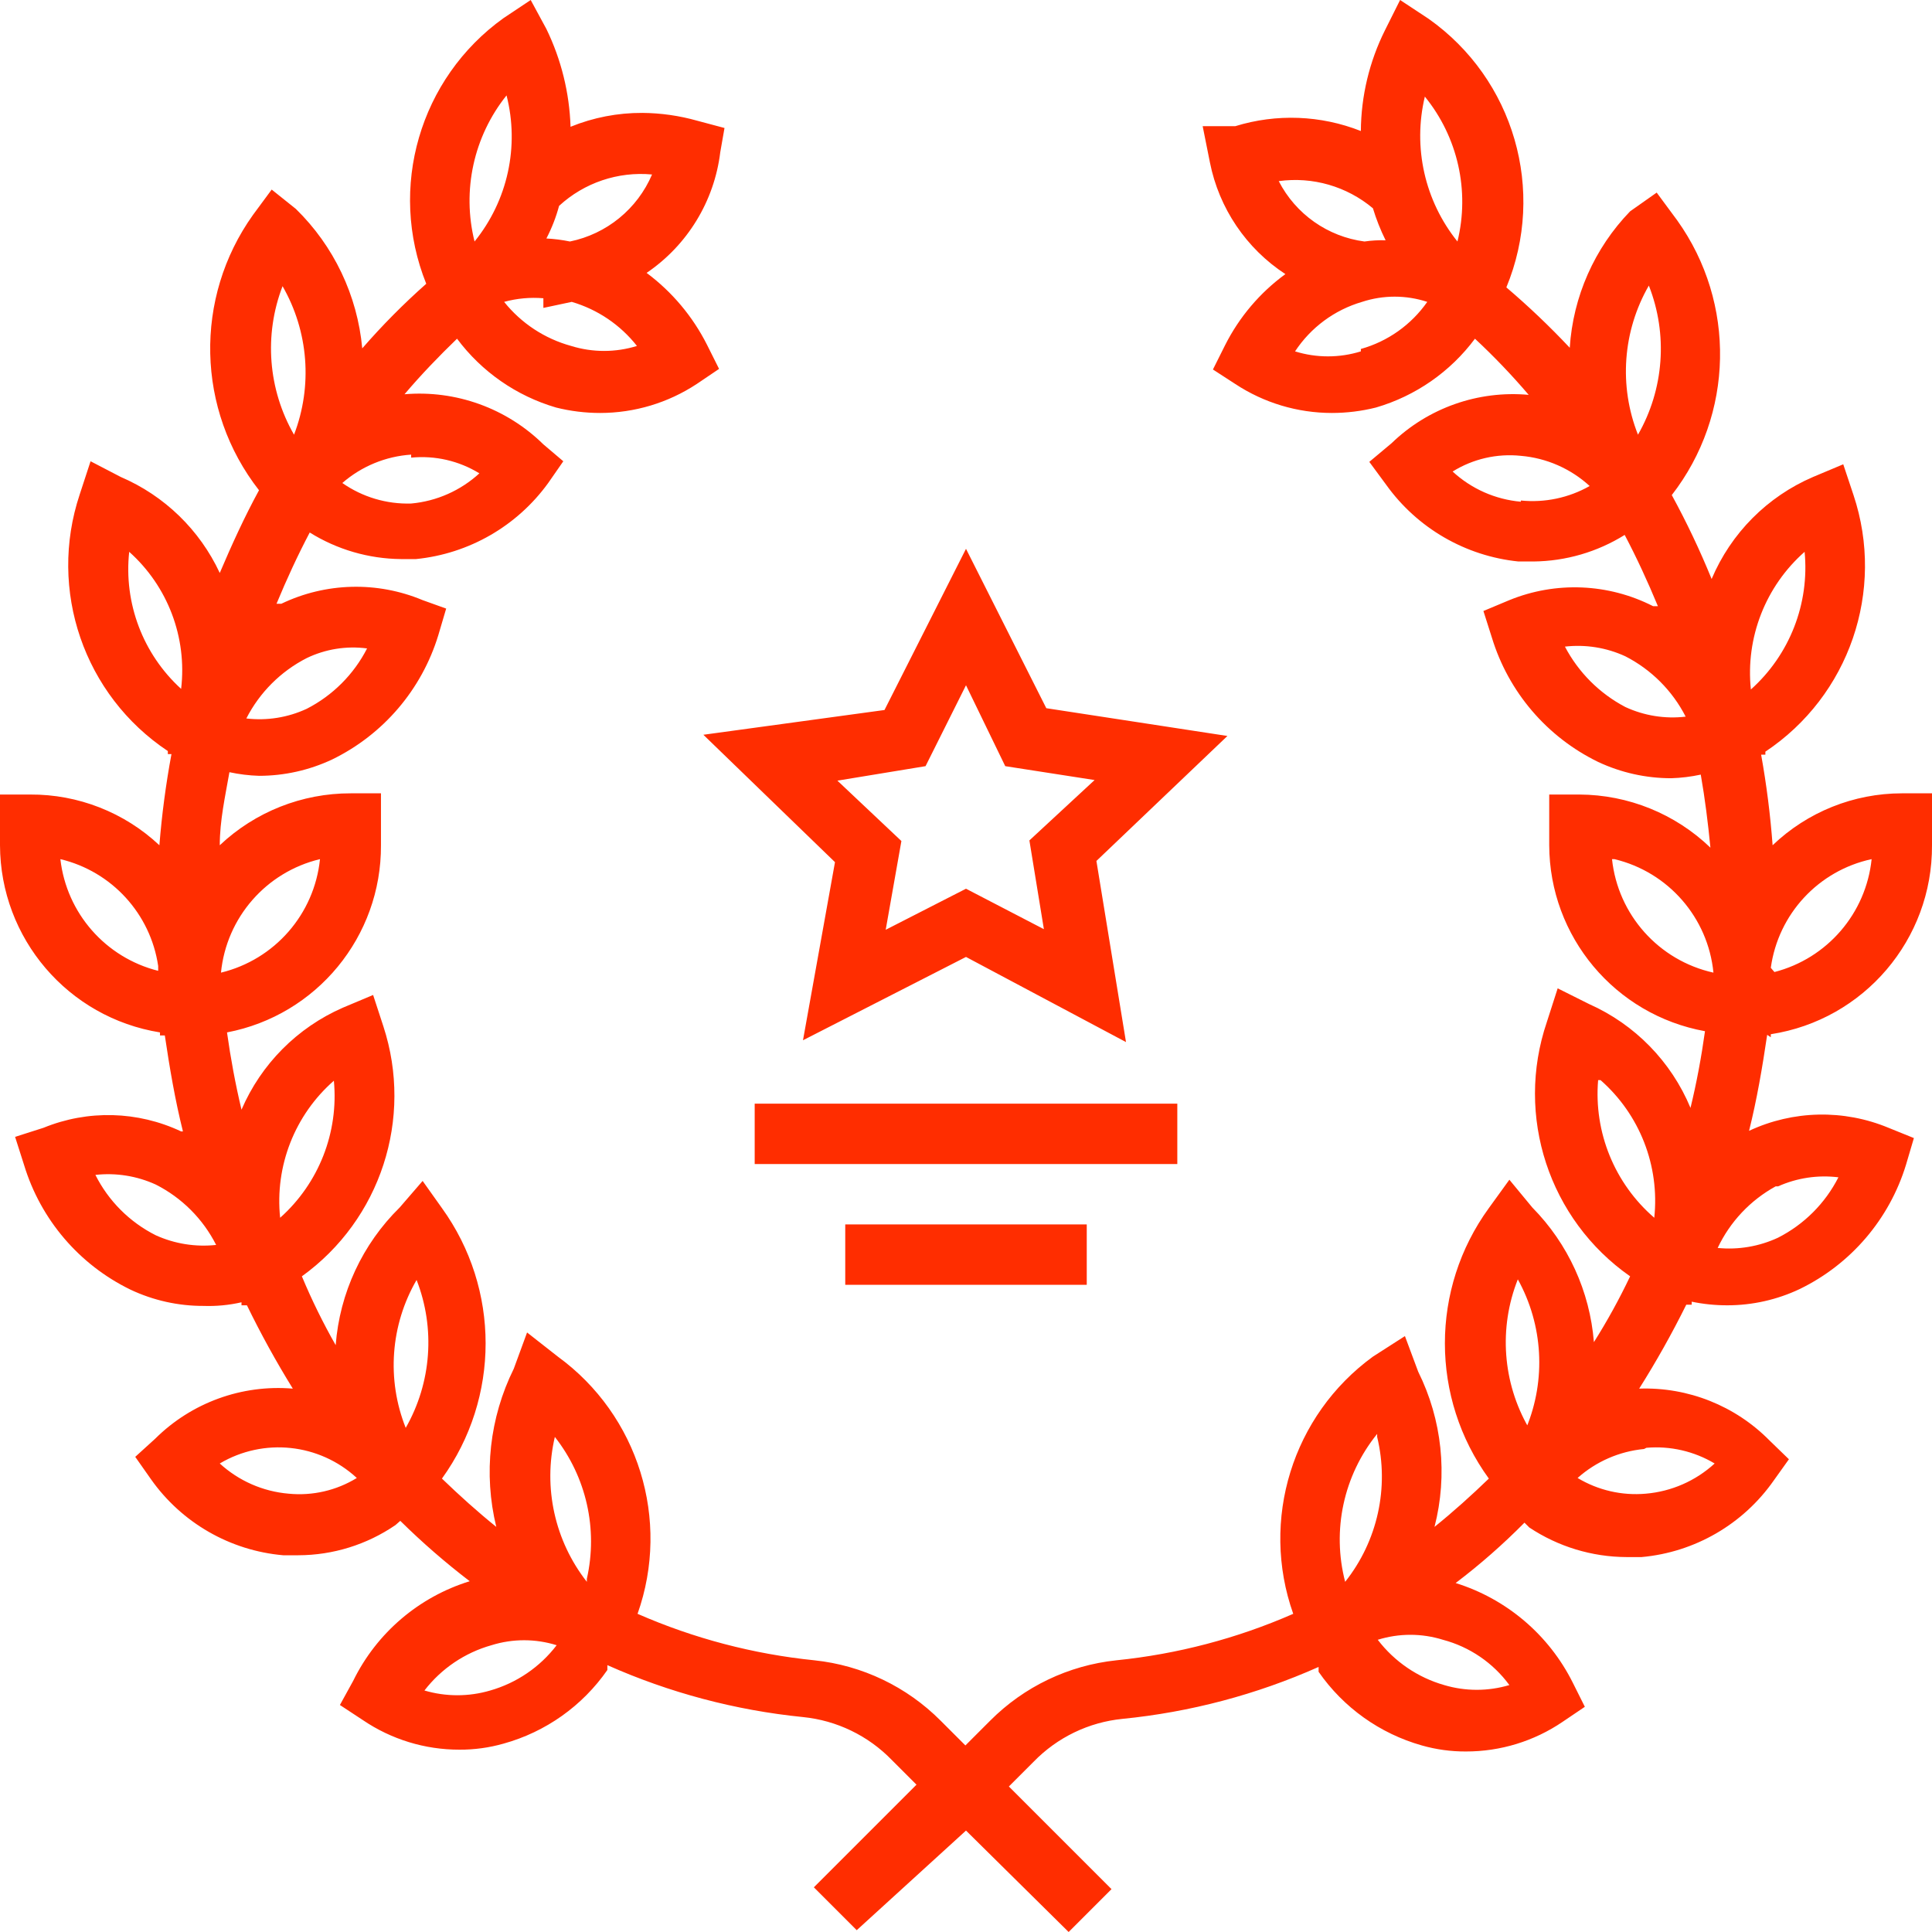
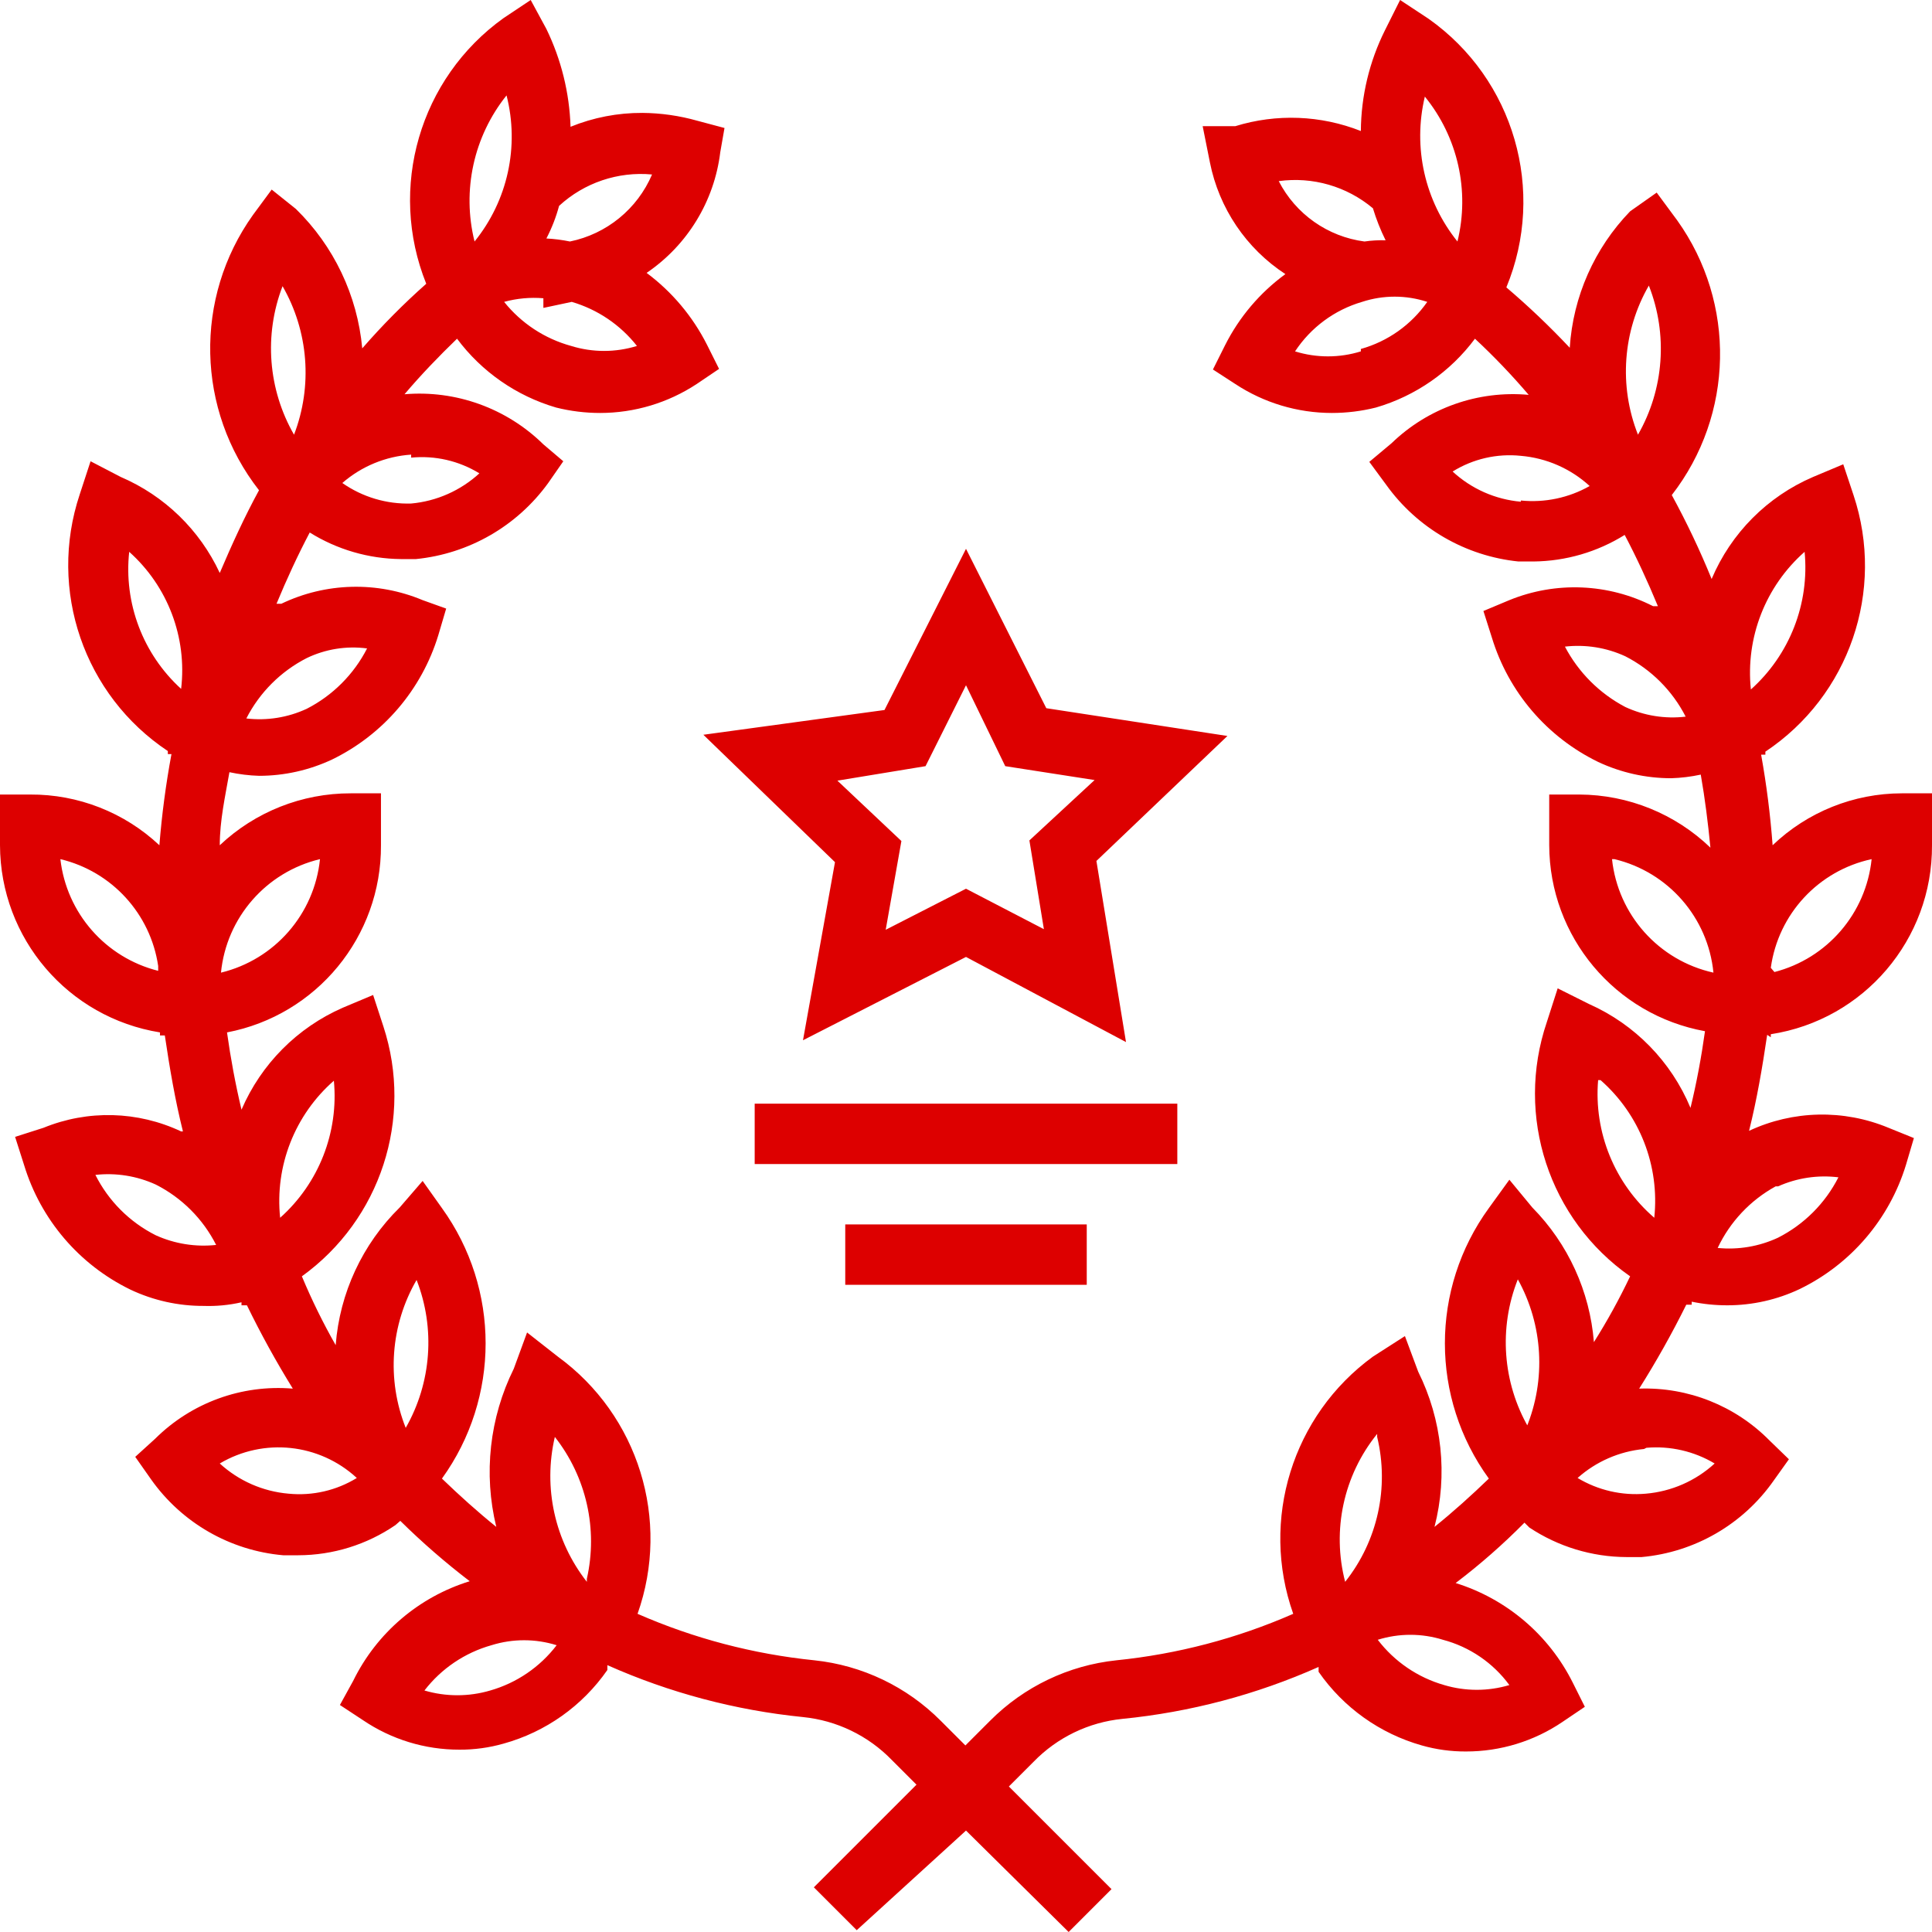
<svg xmlns="http://www.w3.org/2000/svg" data-name="Layer 1" viewBox="0 0 32 32" id="Award">
-   <path d="M19.5,18.28h-7v1h7Zm-5.67-4-.53,2.95L16,15.85l2.65,1.41-.49-3,2.17-2.07-3-.46L16,9.09l-1.35,2.67-3,.41Zm1.5-1.59L16,11.35l.65,1.34,1.48.23-1.08,1,.24,1.47L16,14.72l-1.33.68.26-1.47-1.06-1Zm14,4.49v-.05A3.15,3.15,0,0,0,32,14v-.86h-.5a3.1,3.1,0,0,0-2.14.86,14.63,14.63,0,0,0-.19-1.5l.07,0,0-.05a3.7,3.7,0,0,0,1.46-4.25l-.17-.51-.5.21a3.19,3.19,0,0,0-1.68,1.69,13.61,13.61,0,0,0-.66-1.39l0,0,0,0a3.81,3.81,0,0,0,.09-4.55l-.34-.46L27,3.5A3.58,3.58,0,0,0,26,5.76a13,13,0,0,0-1.05-1A3.71,3.71,0,0,0,23.66.31L23.19,0,22.94.5a3.8,3.8,0,0,0-.4,1.67,3.14,3.14,0,0,0-2.08-.08h-.54l.12.6a2.88,2.88,0,0,0,1.25,1.85,3.29,3.29,0,0,0-1,1.18l-.2.4.37.24a2.91,2.91,0,0,0,1.6.48,3,3,0,0,0,.73-.09,3.14,3.14,0,0,0,1.64-1.14,11.21,11.21,0,0,1,.89.93h0a2.89,2.89,0,0,0-2.27.8l-.37.31.28.38a3.08,3.08,0,0,0,2.19,1.27h.25a2.91,2.91,0,0,0,1.51-.44c.2.38.38.77.55,1.18l-.08,0A2.86,2.86,0,0,0,25,9.94l-.43.18.14.44a3.39,3.39,0,0,0,1.76,2.06,2.85,2.85,0,0,0,1.21.27,2.73,2.73,0,0,0,.49-.06c.07.4.12.8.16,1.21a3.15,3.15,0,0,0-2.17-.88h-.5V14a3.14,3.14,0,0,0,2.58,3.08c-.06.43-.14.86-.24,1.27a3.25,3.25,0,0,0-1.68-1.72l-.52-.26-.18.56A3.69,3.69,0,0,0,27,21.14a10.43,10.43,0,0,1-.6,1.09A3.58,3.58,0,0,0,25.38,20L25,19.54l-.34.47a3.81,3.81,0,0,0,0,4.48c-.29.28-.59.55-.9.8a3.7,3.7,0,0,0-.27-2.57l-.22-.59-.53.34a3.73,3.73,0,0,0-1.32,4.26,9.75,9.75,0,0,1-2.93.77,3.46,3.46,0,0,0-2.09,1l-.41.41-.41-.41a3.46,3.46,0,0,0-2.09-1,9.75,9.75,0,0,1-2.93-.77,3.73,3.73,0,0,0-1.32-4.26l-.51-.4-.22.6a3.85,3.85,0,0,0-.29,2.62c-.31-.25-.61-.52-.9-.8a3.83,3.83,0,0,0,0-4.48L7,19.56,6.62,20a3.58,3.58,0,0,0-1.06,2.28A10.43,10.43,0,0,1,5,21.14,3.69,3.69,0,0,0,6.35,17l-.17-.52-.5.21A3.24,3.24,0,0,0,4,18.38c-.1-.42-.18-.85-.24-1.28A3.14,3.14,0,0,0,6.31,14v-.86h-.5A3.15,3.15,0,0,0,3.64,14c0-.41.09-.81.16-1.21a2.73,2.73,0,0,0,.49.06,2.85,2.85,0,0,0,1.21-.27,3.39,3.39,0,0,0,1.76-2.06l.13-.44L7,9.94A2.86,2.86,0,0,0,4.66,10l-.08,0c.17-.41.35-.8.55-1.18a2.91,2.91,0,0,0,1.51.44h.25A3.08,3.08,0,0,0,9.08,8l.25-.36L9,7.36a2.93,2.93,0,0,0-2.3-.83h0c.28-.33.57-.63.87-.92A3.15,3.15,0,0,0,9.21,6.75a3,3,0,0,0,.73.09,2.91,2.91,0,0,0,1.6-.48l.37-.25-.2-.4a3.39,3.39,0,0,0-1-1.19,2.83,2.83,0,0,0,1.22-2L12,2.12,11.55,2a3.44,3.44,0,0,0-.91-.13,3.11,3.11,0,0,0-1.19.23A4,4,0,0,0,9.05.48L8.79,0l-.45.3a3.71,3.71,0,0,0-1.28,4.4A11.55,11.55,0,0,0,6,5.77a3.7,3.7,0,0,0-1.1-2.31l-.4-.32-.31.42a3.81,3.81,0,0,0,.1,4.56l0,0,0,0c-.24.44-.45.9-.65,1.37A3.2,3.2,0,0,0,2,7.9L1.5,7.64l-.18.55a3.7,3.7,0,0,0,1.46,4.25v.05l.06,0A14.63,14.63,0,0,0,2.64,14,3.1,3.1,0,0,0,.5,13.16H0V14a3.15,3.15,0,0,0,2.65,3.1v.05h.08c.08.54.17,1.07.3,1.59H3a2.83,2.83,0,0,0-2.28-.06l-.47.15.15.47a3.39,3.39,0,0,0,1.76,2.06,2.81,2.81,0,0,0,1.21.27A2.44,2.44,0,0,0,4,21.57v.05l.09,0A15.56,15.56,0,0,0,4.85,23a2.89,2.89,0,0,0-2.28.83l-.33.3.26.37a3,3,0,0,0,2.19,1.26h.25a2.86,2.86,0,0,0,1.61-.5l0,0,.08-.07a12.11,12.11,0,0,0,1.15,1,3.2,3.2,0,0,0-1.93,1.65l-.22.4.38.25a2.84,2.84,0,0,0,1.6.49,2.62,2.62,0,0,0,.73-.1,3.1,3.1,0,0,0,1.72-1.22l0,0,0-.08a10.56,10.56,0,0,0,3.24.86,2.38,2.38,0,0,1,1.47.71l.41.41-1.7,1.7.71.71L16,30.32,17.7,32l.71-.71-1.7-1.7.41-.41a2.38,2.38,0,0,1,1.47-.71,10.55,10.55,0,0,0,3.25-.86l0,.08,0,0a3.11,3.11,0,0,0,1.71,1.22,2.62,2.62,0,0,0,.73.1,2.84,2.84,0,0,0,1.6-.49l.37-.25-.2-.4a3.25,3.25,0,0,0-1.94-1.65,10.64,10.64,0,0,0,1.14-1l.08.08,0,0a2.93,2.93,0,0,0,1.61.49h.25a3,3,0,0,0,2.19-1.27l.25-.35-.32-.31A2.89,2.89,0,0,0,27.15,23a15.56,15.56,0,0,0,.78-1.39l.09,0,0-.05a2.88,2.88,0,0,0,.59.06,2.8,2.8,0,0,0,1.2-.27,3.39,3.39,0,0,0,1.76-2.06l.13-.44-.42-.17a2.86,2.86,0,0,0-2.31.05h0c.13-.52.22-1.05.3-1.59Zm0-1.15A2.14,2.14,0,0,1,31,14.23a2.16,2.16,0,0,1-1.61,1.87ZM21.18,3a2,2,0,0,1,1.56.45,3.44,3.44,0,0,0,.21.53A2,2,0,0,0,22.6,4,1.87,1.87,0,0,1,21.18,3Zm1.36,2.82a1.84,1.84,0,0,1-1.09,0A2,2,0,0,1,22.56,5a1.73,1.73,0,0,1,1.08,0A2,2,0,0,1,22.54,5.78ZM24.14,4a2.79,2.79,0,0,1-.54-2.4A2.76,2.76,0,0,1,24.14,4Zm1.05,4.31a1.91,1.91,0,0,1-1.13-.5,1.79,1.79,0,0,1,1.13-.26,1.93,1.93,0,0,1,1.14.5A1.92,1.92,0,0,1,25.19,8.29ZM27.13,7.2a2.85,2.85,0,0,1,.18-2.47A2.86,2.86,0,0,1,27.13,7.2Zm-.21,4.51a2.38,2.38,0,0,1-1-1,1.88,1.88,0,0,1,1,.16,2.3,2.3,0,0,1,1,1A1.86,1.86,0,0,1,26.92,11.71ZM9.26,3.41a2,2,0,0,1,1.54-.52A1.89,1.89,0,0,1,9.44,4a2.6,2.6,0,0,0-.39-.05A2.66,2.66,0,0,0,9.26,3.41ZM9,4.94V5.1L9.47,5a2.14,2.14,0,0,1,1.08.73,1.84,1.84,0,0,1-1.09,0A2.15,2.15,0,0,1,8.35,5,1.87,1.87,0,0,1,9,4.94ZM8.39,1.58A2.76,2.76,0,0,1,7.86,4,2.79,2.79,0,0,1,8.39,1.58Zm-1.58,6a1.82,1.82,0,0,1,1.13.26,1.93,1.93,0,0,1-1.13.5A1.89,1.89,0,0,1,5.67,8,1.93,1.93,0,0,1,6.81,7.53ZM4.68,4.74A2.87,2.87,0,0,1,4.87,7.2,2.87,2.87,0,0,1,4.68,4.74Zm.4,6.16a1.77,1.77,0,0,1,1-.16,2.3,2.3,0,0,1-1,1,1.86,1.86,0,0,1-1,.16A2.3,2.3,0,0,1,5.08,10.9ZM1,14.23A2.14,2.14,0,0,1,2.62,16v.08A2.16,2.16,0,0,1,1,14.23ZM2.14,9.14A2.63,2.63,0,0,1,3,11.41,2.68,2.68,0,0,1,2.14,9.14Zm.44,11.32a2.25,2.25,0,0,1-1-1,1.9,1.9,0,0,1,1,.16,2.27,2.27,0,0,1,1,1A1.92,1.92,0,0,1,2.58,20.46ZM5.3,14.23a2.16,2.16,0,0,1-1.64,1.88A2.15,2.15,0,0,1,5.3,14.23Zm-.66,5.94a2.65,2.65,0,0,1,.89-2.27A2.7,2.7,0,0,1,4.64,20.17Zm.14,4.57a1.93,1.93,0,0,1-1.14-.5,1.91,1.91,0,0,1,2.27.24A1.82,1.82,0,0,1,4.78,24.74Zm1.94-1.09A2.81,2.81,0,0,1,6.9,21.2,2.85,2.85,0,0,1,6.72,23.65ZM8.12,28a1.93,1.93,0,0,1-1.09,0,2.13,2.13,0,0,1,1.11-.75,1.81,1.81,0,0,1,1.08,0A2.12,2.12,0,0,1,8.12,28Zm1.6-1.8a2.84,2.84,0,0,1-.53-2.4A2.8,2.8,0,0,1,9.72,26.15Zm13.09-2.4a2.8,2.8,0,0,1-.53,2.4A2.78,2.78,0,0,1,22.81,23.75ZM25,27.91a1.89,1.89,0,0,1-1.08,0,2.12,2.12,0,0,1-1.1-.75,1.81,1.81,0,0,1,1.08,0A2,2,0,0,1,25,27.91Zm.32-4.26a2.83,2.83,0,0,1-.18-2.46A2.84,2.84,0,0,1,25.28,23.65Zm1.95.33a1.89,1.89,0,0,1,1.13.26,1.93,1.93,0,0,1-1.14.5,1.87,1.87,0,0,1-1.13-.26A1.93,1.93,0,0,1,27.23,24Zm-.76-6.09a2.66,2.66,0,0,1,.89,2.28A2.71,2.71,0,0,1,26.47,17.89Zm.23-3.66a2.15,2.15,0,0,1,1.64,1.88A2.16,2.16,0,0,1,26.7,14.23Zm2.71,5.42a1.88,1.88,0,0,1,1-.15,2.28,2.28,0,0,1-1,1,1.92,1.92,0,0,1-1,.17A2.27,2.27,0,0,1,29.41,19.65ZM29,11.42a2.67,2.67,0,0,1,.89-2.28A2.71,2.71,0,0,1,29,11.42ZM18,21.28v-1H14v1Z" fill="#ff2d00" class="color000000 svgShape" />
+   <path d="M19.5,18.28h-7v1h7Zm-5.67-4-.53,2.95L16,15.85l2.65,1.41-.49-3,2.17-2.07-3-.46L16,9.09l-1.35,2.67-3,.41Zm1.5-1.59L16,11.35l.65,1.34,1.48.23-1.08,1,.24,1.47L16,14.72l-1.33.68.26-1.47-1.06-1Zm14,4.49v-.05A3.15,3.15,0,0,0,32,14v-.86h-.5a3.1,3.1,0,0,0-2.14.86,14.63,14.63,0,0,0-.19-1.5l.07,0,0-.05a3.7,3.7,0,0,0,1.46-4.25l-.17-.51-.5.21a3.19,3.19,0,0,0-1.68,1.69,13.61,13.61,0,0,0-.66-1.39l0,0,0,0a3.81,3.81,0,0,0,.09-4.55l-.34-.46L27,3.5A3.58,3.58,0,0,0,26,5.76a13,13,0,0,0-1.05-1A3.71,3.71,0,0,0,23.66.31L23.19,0,22.94.5a3.8,3.8,0,0,0-.4,1.67,3.14,3.14,0,0,0-2.08-.08h-.54l.12.6a2.88,2.88,0,0,0,1.25,1.85,3.29,3.29,0,0,0-1,1.18l-.2.4.37.24a2.91,2.91,0,0,0,1.6.48,3,3,0,0,0,.73-.09,3.14,3.14,0,0,0,1.64-1.14,11.21,11.21,0,0,1,.89.93h0a2.89,2.89,0,0,0-2.27.8l-.37.31.28.38a3.08,3.08,0,0,0,2.19,1.27h.25a2.91,2.91,0,0,0,1.51-.44c.2.38.38.77.55,1.18l-.08,0A2.86,2.86,0,0,0,25,9.94l-.43.18.14.44a3.39,3.39,0,0,0,1.76,2.06,2.85,2.85,0,0,0,1.21.27,2.73,2.73,0,0,0,.49-.06c.07.4.12.8.16,1.21a3.15,3.15,0,0,0-2.17-.88h-.5V14a3.14,3.14,0,0,0,2.58,3.08c-.06.43-.14.86-.24,1.27a3.25,3.25,0,0,0-1.68-1.72l-.52-.26-.18.56A3.69,3.69,0,0,0,27,21.14a10.43,10.43,0,0,1-.6,1.09A3.58,3.58,0,0,0,25.38,20L25,19.54l-.34.47a3.81,3.81,0,0,0,0,4.48c-.29.28-.59.55-.9.8a3.7,3.7,0,0,0-.27-2.57l-.22-.59-.53.34a3.73,3.73,0,0,0-1.32,4.26,9.75,9.75,0,0,1-2.93.77,3.46,3.46,0,0,0-2.09,1l-.41.41-.41-.41a3.46,3.46,0,0,0-2.09-1,9.75,9.75,0,0,1-2.93-.77,3.73,3.73,0,0,0-1.32-4.26l-.51-.4-.22.6a3.85,3.85,0,0,0-.29,2.62c-.31-.25-.61-.52-.9-.8a3.83,3.83,0,0,0,0-4.48L7,19.56,6.62,20a3.58,3.58,0,0,0-1.06,2.28A10.43,10.43,0,0,1,5,21.14,3.69,3.69,0,0,0,6.35,17l-.17-.52-.5.21A3.24,3.24,0,0,0,4,18.38c-.1-.42-.18-.85-.24-1.28A3.14,3.14,0,0,0,6.31,14v-.86h-.5A3.15,3.15,0,0,0,3.64,14c0-.41.09-.81.16-1.21a2.73,2.73,0,0,0,.49.06,2.85,2.85,0,0,0,1.21-.27,3.39,3.39,0,0,0,1.76-2.06l.13-.44L7,9.94A2.86,2.86,0,0,0,4.66,10l-.08,0c.17-.41.35-.8.55-1.18a2.91,2.91,0,0,0,1.51.44h.25A3.08,3.08,0,0,0,9.08,8l.25-.36L9,7.36a2.93,2.93,0,0,0-2.3-.83h0c.28-.33.57-.63.87-.92A3.15,3.15,0,0,0,9.21,6.75a3,3,0,0,0,.73.09,2.91,2.91,0,0,0,1.6-.48l.37-.25-.2-.4a3.39,3.39,0,0,0-1-1.19,2.83,2.83,0,0,0,1.22-2L12,2.12,11.55,2a3.44,3.44,0,0,0-.91-.13,3.11,3.11,0,0,0-1.19.23A4,4,0,0,0,9.05.48L8.79,0l-.45.3a3.71,3.71,0,0,0-1.28,4.4A11.55,11.55,0,0,0,6,5.77a3.7,3.7,0,0,0-1.1-2.31l-.4-.32-.31.42a3.81,3.81,0,0,0,.1,4.56l0,0,0,0c-.24.44-.45.9-.65,1.37A3.2,3.2,0,0,0,2,7.9L1.5,7.64l-.18.55a3.7,3.7,0,0,0,1.46,4.25v.05l.06,0A14.63,14.63,0,0,0,2.64,14,3.1,3.1,0,0,0,.5,13.16H0V14a3.15,3.15,0,0,0,2.65,3.1v.05h.08c.08.54.17,1.07.3,1.59H3a2.83,2.83,0,0,0-2.28-.06l-.47.15.15.47a3.39,3.39,0,0,0,1.76,2.06,2.81,2.81,0,0,0,1.21.27A2.44,2.44,0,0,0,4,21.57v.05l.09,0A15.56,15.56,0,0,0,4.85,23a2.89,2.89,0,0,0-2.28.83l-.33.3.26.37a3,3,0,0,0,2.19,1.26h.25a2.86,2.86,0,0,0,1.61-.5l0,0,.08-.07a12.11,12.11,0,0,0,1.15,1,3.2,3.2,0,0,0-1.93,1.65l-.22.4.38.25a2.84,2.84,0,0,0,1.6.49,2.62,2.62,0,0,0,.73-.1,3.1,3.1,0,0,0,1.72-1.22l0,0,0-.08a10.56,10.56,0,0,0,3.24.86,2.38,2.38,0,0,1,1.47.71l.41.41-1.7,1.7.71.71L16,30.32,17.7,32l.71-.71-1.7-1.7.41-.41a2.38,2.38,0,0,1,1.47-.71,10.55,10.55,0,0,0,3.25-.86l0,.08,0,0a3.11,3.11,0,0,0,1.71,1.22,2.62,2.62,0,0,0,.73.1,2.84,2.84,0,0,0,1.6-.49l.37-.25-.2-.4a3.25,3.25,0,0,0-1.94-1.65,10.64,10.64,0,0,0,1.14-1l.08.08,0,0a2.93,2.93,0,0,0,1.61.49h.25a3,3,0,0,0,2.19-1.27l.25-.35-.32-.31A2.89,2.89,0,0,0,27.15,23a15.56,15.56,0,0,0,.78-1.39l.09,0,0-.05a2.88,2.88,0,0,0,.59.06,2.8,2.8,0,0,0,1.2-.27,3.39,3.39,0,0,0,1.76-2.06l.13-.44-.42-.17a2.86,2.86,0,0,0-2.31.05h0c.13-.52.22-1.05.3-1.59Zm0-1.15A2.14,2.14,0,0,1,31,14.23a2.16,2.16,0,0,1-1.61,1.87ZM21.18,3a2,2,0,0,1,1.56.45,3.44,3.44,0,0,0,.21.53A2,2,0,0,0,22.6,4,1.87,1.87,0,0,1,21.18,3Zm1.36,2.82a1.84,1.84,0,0,1-1.09,0A2,2,0,0,1,22.56,5a1.73,1.73,0,0,1,1.08,0A2,2,0,0,1,22.54,5.78ZM24.14,4a2.79,2.79,0,0,1-.54-2.4A2.76,2.76,0,0,1,24.14,4Zm1.05,4.31a1.91,1.91,0,0,1-1.13-.5,1.79,1.79,0,0,1,1.13-.26,1.93,1.93,0,0,1,1.14.5A1.92,1.92,0,0,1,25.19,8.29ZM27.13,7.2a2.85,2.85,0,0,1,.18-2.47A2.86,2.86,0,0,1,27.13,7.2Zm-.21,4.51a2.38,2.38,0,0,1-1-1,1.88,1.88,0,0,1,1,.16,2.3,2.3,0,0,1,1,1A1.86,1.86,0,0,1,26.92,11.71ZM9.26,3.41a2,2,0,0,1,1.54-.52A1.89,1.89,0,0,1,9.44,4a2.6,2.6,0,0,0-.39-.05A2.66,2.66,0,0,0,9.26,3.41ZM9,4.94V5.1L9.47,5a2.14,2.14,0,0,1,1.08.73,1.84,1.84,0,0,1-1.09,0A2.15,2.15,0,0,1,8.35,5,1.87,1.87,0,0,1,9,4.94ZM8.39,1.58A2.76,2.76,0,0,1,7.86,4,2.79,2.79,0,0,1,8.39,1.58Zm-1.58,6a1.82,1.82,0,0,1,1.13.26,1.93,1.93,0,0,1-1.13.5A1.89,1.89,0,0,1,5.67,8,1.93,1.93,0,0,1,6.81,7.53ZM4.68,4.74A2.87,2.87,0,0,1,4.87,7.2,2.87,2.87,0,0,1,4.68,4.74Zm.4,6.16a1.77,1.77,0,0,1,1-.16,2.3,2.3,0,0,1-1,1,1.86,1.86,0,0,1-1,.16A2.3,2.3,0,0,1,5.08,10.9ZM1,14.23A2.14,2.14,0,0,1,2.62,16v.08A2.16,2.16,0,0,1,1,14.23ZM2.14,9.14A2.63,2.63,0,0,1,3,11.41,2.68,2.68,0,0,1,2.14,9.14Zm.44,11.32a2.25,2.25,0,0,1-1-1,1.9,1.9,0,0,1,1,.16,2.27,2.27,0,0,1,1,1A1.92,1.92,0,0,1,2.58,20.46ZM5.3,14.23a2.16,2.16,0,0,1-1.64,1.88A2.15,2.15,0,0,1,5.3,14.23Zm-.66,5.94a2.65,2.65,0,0,1,.89-2.27A2.7,2.7,0,0,1,4.64,20.17Zm.14,4.57a1.93,1.93,0,0,1-1.14-.5,1.91,1.91,0,0,1,2.27.24A1.82,1.82,0,0,1,4.78,24.74Zm1.94-1.09A2.81,2.81,0,0,1,6.9,21.2,2.85,2.85,0,0,1,6.72,23.65ZM8.12,28a1.93,1.93,0,0,1-1.09,0,2.13,2.13,0,0,1,1.11-.75,1.81,1.81,0,0,1,1.08,0A2.12,2.12,0,0,1,8.12,28Zm1.6-1.8a2.84,2.84,0,0,1-.53-2.4A2.8,2.8,0,0,1,9.72,26.15Zm13.09-2.4a2.8,2.8,0,0,1-.53,2.4A2.78,2.78,0,0,1,22.81,23.75ZM25,27.91a1.89,1.89,0,0,1-1.08,0,2.12,2.12,0,0,1-1.1-.75,1.81,1.81,0,0,1,1.08,0A2,2,0,0,1,25,27.91Zm.32-4.26a2.83,2.83,0,0,1-.18-2.46A2.84,2.84,0,0,1,25.28,23.65Zm1.95.33a1.89,1.89,0,0,1,1.13.26,1.93,1.93,0,0,1-1.14.5,1.87,1.87,0,0,1-1.13-.26A1.93,1.93,0,0,1,27.23,24Zm-.76-6.09a2.66,2.66,0,0,1,.89,2.28A2.71,2.71,0,0,1,26.47,17.89Zm.23-3.66a2.15,2.15,0,0,1,1.64,1.88A2.16,2.16,0,0,1,26.7,14.23Zm2.71,5.42a1.88,1.88,0,0,1,1-.15,2.28,2.28,0,0,1-1,1,1.92,1.92,0,0,1-1,.17A2.27,2.27,0,0,1,29.41,19.65ZM29,11.42a2.67,2.67,0,0,1,.89-2.28A2.71,2.71,0,0,1,29,11.42ZM18,21.28v-1H14v1Z" fill="#dd0000" class="color000000 svgShape" />
</svg>
